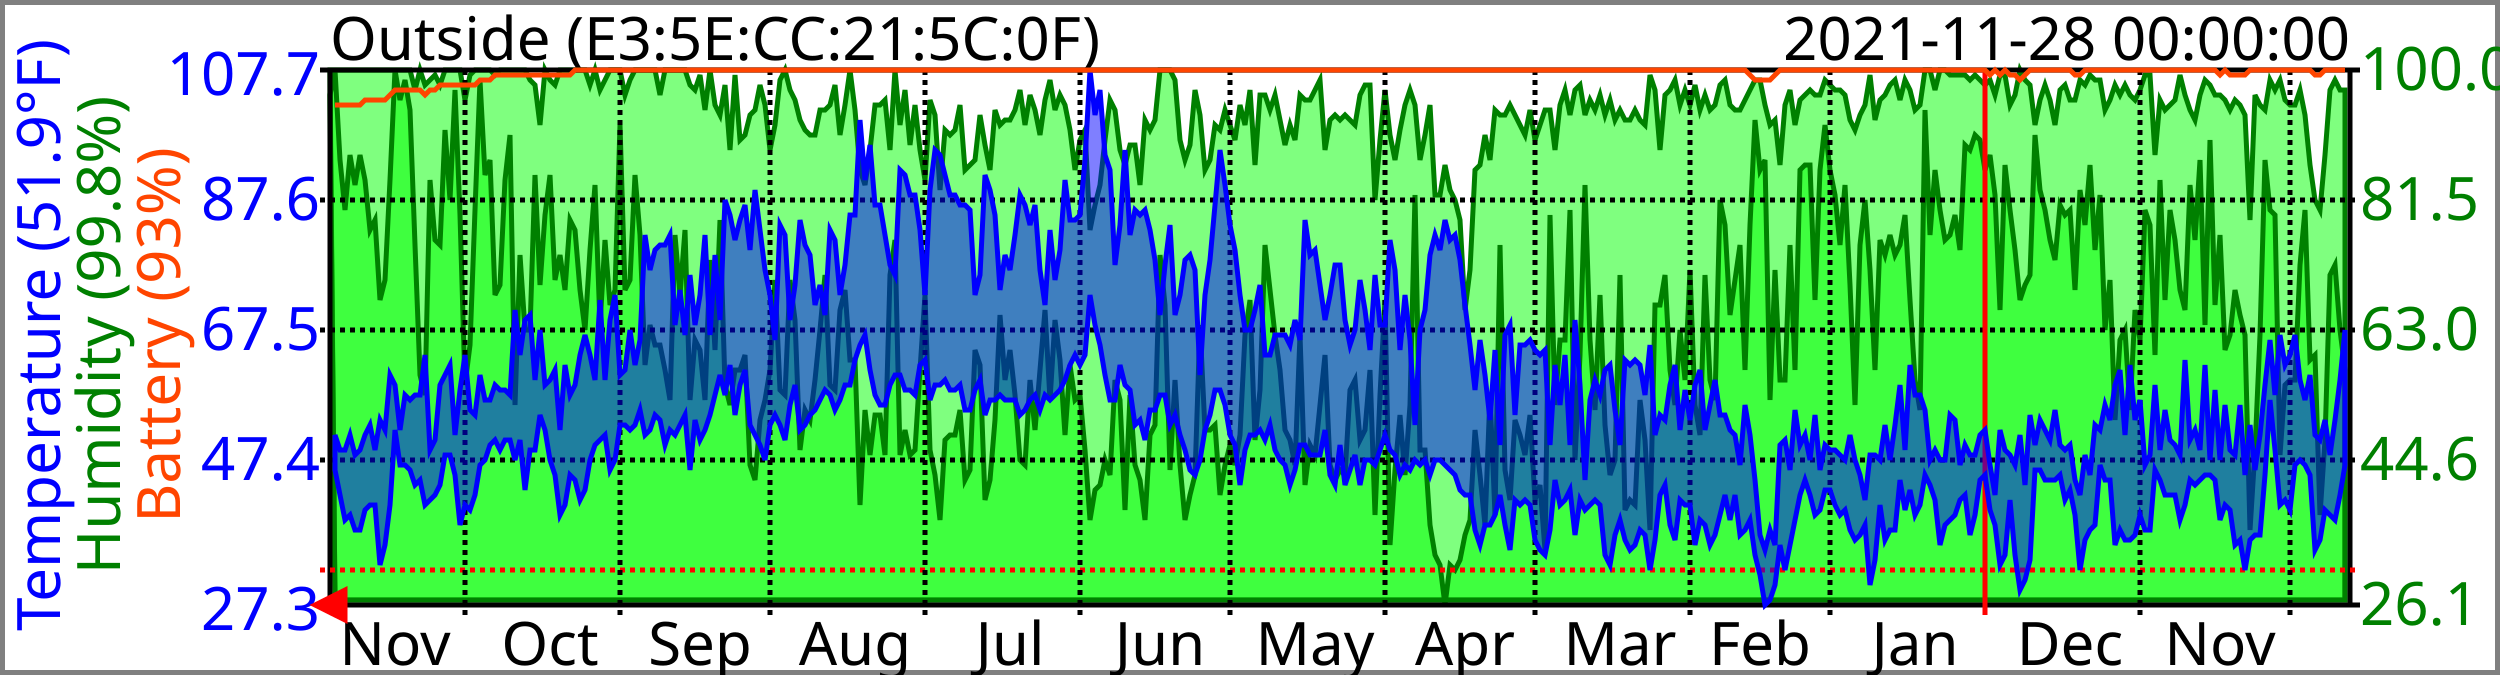
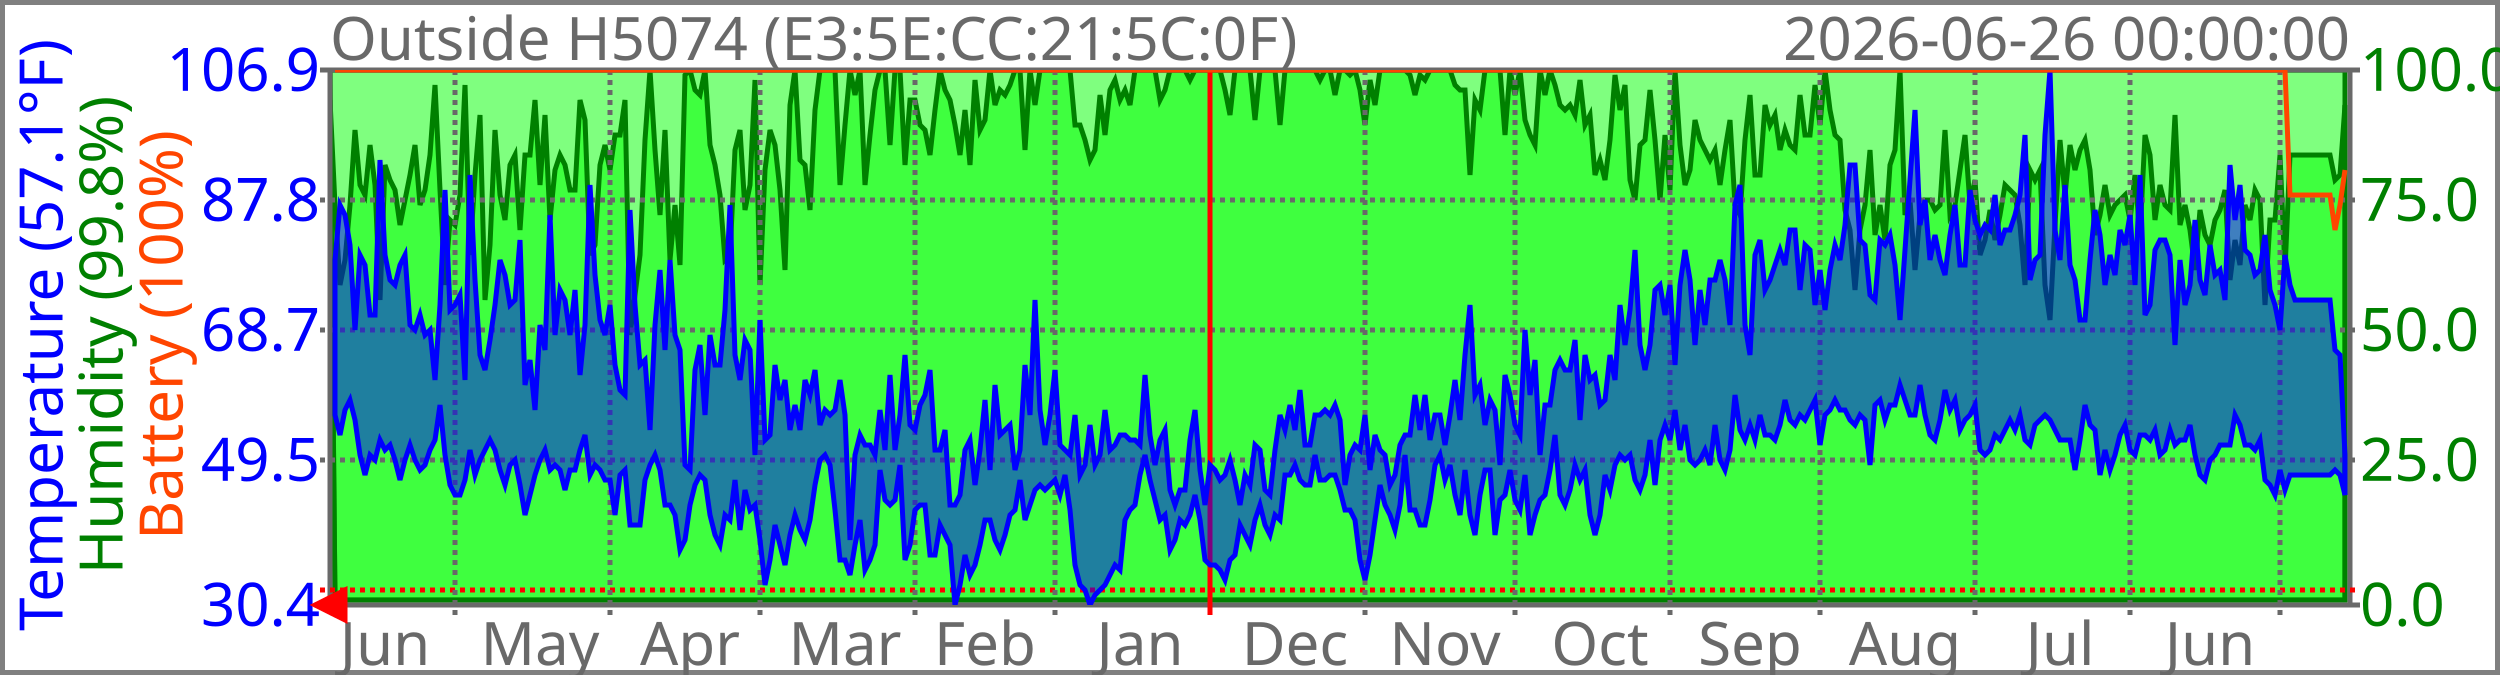
<svg xmlns="http://www.w3.org/2000/svg" width="500" height="135">
+   <clipPath id="GraphRegion">
+     <polygon points="66,14 470,14 470,121 66,121" />
+   </clipPath>
  <style>
- 		text { font-family: sans-serif; font-size: 12px; fill: black; }
- 		line { stroke: black; }
+ 		text { font-family: sans-serif; font-size: 12px; fill: dimgrey; }
+ 		line { stroke: dimgrey; }
		polygon { fill-opacity: 0.5; }
- 	@media only screen and (prefers-color-scheme: dark) {
- 		text { fill: grey; }
- 		line { stroke: grey; }
- 	}
	</style>
  <rect style="fill-opacity:0;stroke:grey;stroke-width:2" width="500" height="135" />
-   <text x="66" y="12">Outside (E3:5E:CC:21:5C:0F)</text>
-   <text style="text-anchor:end" x="470" y="12">2021-11-28 00:00:00</text>
-   <text style="fill:blue;text-anchor:middle" x="12" y="67" transform="rotate(270 12,67)">Temperature (51.9°F)</text>
-   <text style="fill:green;text-anchor:middle" x="24" y="67" transform="rotate(270 24,67)">Humidity (99.8%)</text>
-   <text style="fill:OrangeRed" text-anchor="middle" x="36" y="67" transform="rotate(270 36,67)">Battery (93%)</text>
-   <polygon style="fill:lime;stroke:green" points="67,120 66,14 67,14 68,14 69,14 70,14 71,14 72,14 73,14 74,14 75,14 76,14 77,14 78,14 79,14 80,14 81,14 82,14 83,18 84,14 85,17 86,16 87,15 88,17 89,14 90,14 91,14 92,14 93,20 94,15 95,14 96,14 97,14 98,14 99,15 100,14 101,14 102,14 103,14 104,14 105,14 106,16 107,17 108,25 109,14 110,16 111,17 112,14 113,14 114,14 115,14 116,14 117,14 118,17 119,14 120,18 121,16 122,14 123,14 124,14 125,19 126,16 127,14 128,14 129,14 130,14 131,14 132,19 133,14 134,14 135,14 136,14 137,14 138,17 139,18 140,15 141,22 142,14 143,21 144,23 145,17 146,30 147,15 148,28 149,27 150,23 151,22 152,17 153,21 154,30 155,25 156,16 157,14 158,18 159,20 160,24 161,26 162,27 163,27 164,22 165,22 166,21 167,17 168,27 169,21 170,14 171,22 172,34 173,37 174,30 175,21 176,21 177,20 178,30 179,14 180,25 181,18 182,29 183,21 184,30 185,36 186,20 187,23 188,38 189,26 190,27 191,26 192,21 193,34 194,33 195,32 196,23 197,29 198,34 199,22 200,25 201,24 202,24 203,22 204,18 205,25 206,19 207,22 208,27 209,20 210,16 211,22 212,19 213,21 214,26 215,34 216,28 217,26 218,46 219,41 220,37 221,28 222,20 223,22 224,30 225,33 226,29 227,29 228,37 229,24 230,26 231,24 232,14 233,14 234,14 235,16 236,28 237,32 238,29 239,18 240,23 241,34 242,32 243,25 244,26 245,22 246,25 247,28 248,21 249,25 250,18 251,33 252,19 253,19 254,22 255,19 256,24 257,29 258,25 259,28 260,19 261,20 262,20 263,18 264,16 265,30 266,24 267,23 268,24 269,23 270,24 271,25 272,19 273,17 274,17 275,40 276,28 277,18 278,27 279,32 280,26 281,21 282,18 283,21 284,32 285,27 286,21 287,39 288,39 289,33 290,38 291,40 292,44 293,62 294,54 295,34 296,33 297,27 298,32 299,22 300,23 301,23 302,21 303,23 304,25 305,27 306,22 307,28 308,25 309,22 310,22 311,30 312,21 313,18 314,23 315,18 316,17 317,23 318,20 319,22 320,19 321,23 322,20 323,24 324,22 325,24 326,24 327,22 328,24 329,25 330,15 331,18 332,30 333,19 334,18 335,16 336,21 337,18 338,21 339,17 340,22 341,19 342,22 343,21 344,17 345,16 346,21 347,22 348,22 349,20 350,18 351,16 352,16 353,21 354,25 355,24 356,33 357,21 358,18 359,25 360,20 361,19 362,18 363,19 364,19 365,16 366,17 367,18 368,18 369,19 370,24 371,26 372,23 373,21 374,15 375,24 376,20 377,19 378,17 379,16 380,20 381,16 382,18 383,22 384,21 385,14 386,14 387,18 388,14 389,14 390,15 391,15 392,15 393,15 394,16 395,15 396,16 397,17 398,16 399,19 400,15 401,15 402,21 403,19 404,14 405,16 406,17 407,25 408,20 409,17 410,20 411,25 412,18 413,17 414,20 415,20 416,16 417,17 418,15 419,16 420,16 421,22 422,20 423,17 424,19 425,17 426,19 427,20 428,18 429,15 430,15 431,31 432,20 433,22 434,21 435,20 436,15 437,19 438,22 439,24 440,19 441,16 442,17 443,19 444,19 445,20 446,22 447,20 448,21 449,23 450,44 451,19 452,21 453,22 454,16 455,18 456,16 457,20 458,21 459,21 460,18 461,23 462,33 463,40 464,42 465,31 466,18 467,16 468,18 469,18 469,120" />
-   <polygon style="fill:lime;stroke:green" points="67,120 66,19 67,14 68,32 69,42 70,31 71,37 72,31 73,36 74,46 75,44 76,60 77,56 78,36 79,14 80,20 81,16 82,22 83,49 84,75 85,79 86,36 87,48 88,49 89,26 90,40 91,18 92,43 93,77 94,69 95,42 96,16 97,35 98,32 99,59 100,57 101,36 102,27 103,81 104,51 105,66 106,66 107,35 108,57 109,43 110,35 111,56 112,51 113,58 114,44 115,46 116,58 117,66 118,50 119,37 120,65 121,48 122,61 123,58 124,25 125,58 126,56 127,35 128,47 129,73 130,65 131,69 132,69 133,74 134,80 135,47 136,59 137,46 138,80 139,68 140,70 141,80 142,52 143,70 144,44 145,77 146,81 147,74 148,74 149,71 150,93 151,96 152,84 153,80 154,74 155,56 156,78 157,79 158,56 159,64 160,90 161,82 162,84 163,76 164,66 165,55 166,77 167,78 168,62 169,58 170,72 171,72 172,101 173,82 174,91 175,83 176,83 177,91 178,55 179,48 180,91 181,86 182,91 183,90 184,74 185,59 186,90 187,95 188,104 189,88 190,87 191,87 192,82 193,96 194,94 195,70 196,73 197,100 198,96 199,84 200,63 201,76 202,70 203,79 204,92 205,93 206,76 207,86 208,74 209,62 210,80 211,64 212,72 213,87 214,73 215,80 216,79 217,90 218,104 219,98 220,97 221,92 222,95 223,76 224,80 225,102 226,79 227,93 228,96 229,104 230,87 231,85 232,51 233,61 234,94 235,76 236,93 237,104 238,99 239,95 240,65 241,86 242,86 243,85 244,99 245,93 246,89 247,93 248,87 249,67 250,60 251,88 252,78 253,49 254,58 255,67 256,74 257,86 258,88 259,93 260,67 261,97 262,89 263,91 264,81 265,71 266,93 267,96 268,94 269,95 270,78 271,76 272,88 273,86 274,74 275,103 276,79 277,60 278,109 279,94 280,83 281,95 282,81 283,39 284,90 285,90 286,105 287,111 288,113 289,121 290,113 291,114 292,112 293,107 294,104 295,86 296,95 297,105 298,79 299,103 300,49 301,94 302,100 303,84 304,87 305,91 306,83 307,100 308,97 309,110 310,43 311,81 312,68 313,68 314,42 315,92 316,71 317,37 318,68 319,82 320,59 321,85 322,95 323,92 324,55 325,102 326,100 327,101 328,80 329,88 330,106 331,61 332,61 333,55 334,74 335,81 336,66 337,76 338,54 339,81 340,87 341,55 342,76 343,80 344,40 345,45 346,63 347,56 348,49 349,74 350,45 351,24 352,34 353,32 354,80 355,54 356,76 357,76 358,49 359,74 360,34 361,33 362,33 363,60 364,34 365,25 366,34 367,39 368,49 369,37 370,57 371,81 372,49 373,40 374,54 375,74 376,48 377,51 378,47 379,51 380,49 381,43 382,60 383,76 384,82 385,22 386,47 387,34 388,42 389,48 390,47 391,43 392,50 393,29 394,30 395,27 396,28 397,34 398,31 399,39 400,62 401,33 402,42 403,50 404,60 405,57 406,55 407,27 408,38 409,42 410,48 411,52 412,41 413,43 414,42 415,58 416,38 417,45 418,33 419,50 420,39 421,66 422,56 423,84 424,68 425,66 426,82 427,62 428,68 429,42 430,45 431,71 432,36 433,60 434,42 435,48 436,58 437,62 438,37 439,48 440,32 441,65 442,28 443,61 444,47 445,70 446,67 447,58 448,63 449,67 450,106 451,90 452,67 453,32 454,42 455,43 456,91 457,77 458,76 459,76 460,53 461,42 462,72 463,71 464,103 465,88 466,55 467,53 468,66 469,74 469,120" />
+   <text x="66" y="12">Outside H5074 (E3:5E:CC:21:5C:0F)</text>
+   <text style="text-anchor:end" x="470" y="12">2026-06-26 00:00:00</text>
+   <text style="fill:blue;text-anchor:middle" x="12" y="50%" transform="rotate(270 12,67)">Temperature (57.1°F)</text>
+   <text style="fill:green;text-anchor:middle" x="24" y="50%" transform="rotate(270 24,67)">Humidity (99.8%)</text>
+   <text style="fill:OrangeRed" text-anchor="middle" x="36" y="50%" transform="rotate(270 36,67)">Battery (100%)</text>
+   <polygon style="fill:lime;stroke:green;clip-path:url(#GraphRegion)" points="67,120 66,14 67,14 68,14 69,14 70,14 71,14 72,14 73,14 74,14 75,14 76,14 77,14 78,14 79,14 80,14 81,14 82,14 83,14 84,14 85,14 86,14 87,14 88,14 89,14 90,14 91,14 92,14 93,14 94,14 95,14 96,14 97,14 98,14 99,14 100,14 101,14 102,14 103,14 104,14 105,14 106,14 107,14 108,14 109,14 110,14 111,14 112,14 113,14 114,14 115,14 116,14 117,14 118,14 119,14 120,14 121,14 122,14 123,14 124,14 125,14 126,14 127,14 128,14 129,14 130,14 131,14 132,14 133,14 134,14 135,14 136,14 137,14 138,14 139,14 140,14 141,14 142,14 143,14 144,14 145,14 146,14 147,14 148,14 149,14 150,14 151,14 152,14 153,14 154,14 155,14 156,14 157,14 158,14 159,14 160,14 161,14 162,14 163,14 164,14 165,14 166,14 167,14 168,14 169,14 170,14 171,14 172,14 173,14 174,14 175,14 176,14 177,14 178,14 179,14 180,14 181,14 182,14 183,14 184,14 185,14 186,14 187,14 188,14 189,14 190,14 191,14 192,14 193,14 194,14 195,14 196,14 197,14 198,14 199,14 200,14 201,14 202,14 203,14 204,14 205,14 206,14 207,14 208,14 209,14 210,14 211,14 212,14 213,14 214,14 215,14 216,14 217,14 218,14 219,14 220,14 221,14 222,14 223,14 224,14 225,14 226,14 227,14 228,14 229,14 230,14 231,14 232,14 233,14 234,14 235,14 236,14 237,14 238,14 239,14 240,14 241,14 242,14 243,14 244,14 245,14 246,14 247,14 248,14 249,14 250,14 251,14 252,14 253,14 254,14 255,14 256,14 257,14 258,14 259,14 260,14 261,14 262,14 263,14 264,14 265,14 266,14 267,14 268,14 269,14 270,14 271,14 272,14 273,14 274,14 275,14 276,14 277,14 278,14 279,14 280,14 281,14 282,14 283,14 284,14 285,14 286,14 287,14 288,14 289,14 290,14 291,14 292,14 293,14 294,14 295,14 296,14 297,14 298,14 299,14 300,14 301,14 302,14 303,14 304,14 305,14 306,14 307,14 308,14 309,14 310,14 311,14 312,14 313,14 314,14 315,14 316,14 317,14 318,14 319,14 320,14 321,14 322,14 323,14 324,14 325,14 326,14 327,14 328,14 329,14 330,14 331,14 332,14 333,14 334,14 335,14 336,14 337,14 338,14 339,14 340,14 341,14 342,14 343,14 344,14 345,14 346,14 347,14 348,14 349,14 350,14 351,14 352,14 353,14 354,14 355,14 356,14 357,14 358,14 359,14 360,14 361,14 362,14 363,14 364,14 365,14 366,14 367,14 368,14 369,14 370,14 371,14 372,14 373,14 374,14 375,14 376,14 377,14 378,14 379,14 380,14 381,14 382,14 383,14 384,14 385,14 386,14 387,14 388,14 389,14 390,14 391,14 392,14 393,14 394,14 395,14 396,14 397,14 398,14 399,14 400,14 401,14 402,14 403,14 404,14 405,14 406,14 407,14 408,14 409,14 410,14 411,14 412,14 413,14 414,14 415,14 416,14 417,14 418,14 419,14 420,14 421,14 422,14 423,14 424,14 425,14 426,14 427,14 428,14 429,14 430,14 431,14 432,14 433,14 434,14 435,14 436,14 437,14 438,14 439,14 440,14 441,14 442,14 443,14 444,14 445,14 446,14 447,14 448,14 449,14 450,14 451,14 452,14 453,14 454,14 455,14 456,14 457,14 458,14 459,14 460,14 461,14 462,14 463,14 464,14 465,14 466,14 467,14 468,14 469,14 469,120" />
+   <polygon style="fill:lime;stroke:green;clip-path:url(#GraphRegion)" points="67,120 66,20 67,41 68,57 69,52 70,41 71,26 72,37 73,39 74,29 75,37 76,60 77,33 78,36 79,38 80,45 81,40 82,35 83,29 84,41 85,38 86,31 87,17 88,38 89,57 90,44 91,45 92,39 93,17 94,51 95,35 96,23 97,60 98,49 99,26 100,39 101,44 102,33 103,31 104,46 105,31 106,31 107,20 108,37 109,23 110,44 111,34 112,31 113,33 114,38 115,38 116,20 117,24 118,51 119,49 120,33 121,29 122,34 123,27 124,27 125,20 126,67 127,59 128,51 129,28 130,14 131,30 132,43 133,26 134,52 135,41 136,53 137,15 138,14 139,18 140,19 141,14 142,29 143,33 144,39 145,52 146,51 147,30 148,26 149,42 150,37 151,16 152,57 153,34 154,26 155,29 156,38 157,54 158,21 159,14 160,32 161,33 162,42 163,22 164,14 165,14 166,14 167,14 168,37 169,25 170,14 171,19 172,14 173,37 174,27 175,18 176,14 177,14 178,29 179,14 180,14 181,33 182,20 183,20 184,25 185,26 186,31 187,22 188,14 189,18 190,20 191,25 192,31 193,22 194,33 195,16 196,26 197,24 198,14 199,21 200,18 201,19 202,17 203,14 204,14 205,30 206,14 207,21 208,14 209,14 210,14 211,14 212,14 213,14 214,14 215,25 216,25 217,28 218,32 219,30 220,19 221,27 222,18 223,16 224,20 225,18 226,21 227,14 228,14 229,14 230,14 231,14 232,20 233,18 234,14 235,14 236,14 237,14 238,16 239,14 240,14 241,14 242,14 243,14 244,14 245,18 246,23 247,14 248,14 249,14 250,14 251,24 252,14 253,14 254,14 255,14 256,25 257,14 258,14 259,14 260,14 261,14 262,14 263,14 264,16 265,14 266,14 267,19 268,14 269,14 270,15 271,14 272,18 273,25 274,16 275,21 276,14 277,14 278,14 279,14 280,14 281,14 282,15 283,19 284,15 285,16 286,14 287,14 288,14 289,14 290,14 291,17 292,18 293,18 294,35 295,20 296,22 297,14 298,14 299,14 300,14 301,27 302,14 303,19 304,14 305,24 306,27 307,29 308,14 309,19 310,14 311,17 312,21 313,22 314,21 315,23 316,16 317,25 318,23 319,35 320,32 321,36 322,28 323,15 324,22 325,17 326,36 327,40 328,29 329,28 330,18 331,28 332,40 333,27 334,38 335,14 336,29 337,37 338,34 339,24 340,28 341,30 342,32 343,30 344,37 345,30 346,24 347,41 348,43 349,28 350,19 351,35 352,35 353,21 354,25 355,23 356,30 357,26 358,29 359,30 360,19 361,27 362,27 363,17 364,25 365,14 366,22 367,27 368,28 369,42 370,46 371,58 372,46 373,41 374,30 375,47 376,41 377,48 378,33 379,30 380,14 381,43 382,40 383,54 384,43 385,40 386,40 387,42 388,41 389,26 390,43 391,41 392,34 393,27 394,41 395,36 396,51 397,48 398,42 399,48 400,43 401,37 402,38 403,39 404,45 405,57 406,34 407,36 408,34 409,57 410,64 411,45 412,28 413,39 414,29 415,34 416,30 417,28 418,34 419,47 420,43 421,37 422,43 423,41 424,40 425,39 426,44 427,35 428,47 429,27 430,31 431,44 432,37 433,41 434,42 435,23 436,45 437,41 438,46 439,54 440,42 441,47 442,49 443,44 444,42 445,38 446,56 447,48 448,53 449,41 450,44 451,38 452,40 453,61 454,44 455,44 456,31 457,54 458,31 459,31 460,31 461,31 462,31 463,31 464,31 465,31 466,31 467,36 468,35 469,21 469,120" />
  <line x1="64" y1="14" x2="472" y2="14" />
-   <text style="fill:blue;text-anchor:end" x="64" y="19">107.7</text>
-   <text style="fill:green" x="472" y="18">100.0</text>
+   <text style="fill:blue;text-anchor:end;dominant-baseline:middle" x="64" y="14">106.9</text>
+   <text style="fill:green;dominant-baseline:middle" x="472" y="14">100.0</text>
  <line x1="64" y1="121" x2="472" y2="121" />
-   <text style="fill:blue;text-anchor:end" x="64" y="126">27.3</text>
-   <text style="fill:green" x="472" y="125">26.1</text>
+   <text style="fill:blue;text-anchor:end;dominant-baseline:middle" x="64" y="121">30.4</text>
+   <text style="fill:green;dominant-baseline:middle" x="472" y="121">0.0</text>
  <line x1="66" y1="14" x2="66" y2="121" />
  <line x1="470" y1="14" x2="470" y2="121" />
  <line style="stroke-dasharray:1" x1="64" y1="40" x2="472" y2="40" />
-   <text style="fill:blue;text-anchor:end" x="64" y="44">87.6</text>
-   <text style="fill:green" x="472" y="44">81.5</text>
+   <text style="fill:blue;text-anchor:end;dominant-baseline:middle" x="64" y="40">87.8</text>
+   <text style="fill:green;dominant-baseline:middle" x="472" y="40">75.0</text>
  <line style="stroke-dasharray:1" x1="64" y1="66" x2="472" y2="66" />
-   <text style="fill:blue;text-anchor:end" x="64" y="70">67.5</text>
-   <text style="fill:green" x="472" y="70">63.0</text>
+   <text style="fill:blue;text-anchor:end;dominant-baseline:middle" x="64" y="66">68.7</text>
+   <text style="fill:green;dominant-baseline:middle" x="472" y="66">50.0</text>
  <line style="stroke-dasharray:1" x1="64" y1="92" x2="472" y2="92" />
-   <text style="fill:blue;text-anchor:end" x="64" y="96">47.4</text>
-   <text style="fill:green" x="472" y="96">44.6</text>
-   <line style="fill:red;stroke:red;stroke-dasharray:1" x1="64" y1="114" x2="472" y2="114" />
-   <text style="text-anchor:middle" x="79" y="133">Nov</text>
-   <line style="stroke-dasharray:1" x1="93" y1="14" x2="93" y2="123" />
-   <text style="text-anchor:middle" x="110" y="133">Oct</text>
-   <line style="stroke-dasharray:1" x1="124" y1="14" x2="124" y2="123" />
-   <text style="text-anchor:middle" x="140" y="133">Sep</text>
-   <line style="stroke-dasharray:1" x1="154" y1="14" x2="154" y2="123" />
-   <text style="text-anchor:middle" x="171" y="133">Aug</text>
-   <line style="stroke-dasharray:1" x1="185" y1="14" x2="185" y2="123" />
-   <text style="text-anchor:middle" x="202" y="133">Jul</text>
-   <line style="stroke-dasharray:1" x1="216" y1="14" x2="216" y2="123" />
-   <text style="text-anchor:middle" x="232" y="133">Jun</text>
-   <line style="stroke-dasharray:1" x1="246" y1="14" x2="246" y2="123" />
-   <text style="text-anchor:middle" x="263" y="133">May</text>
-   <line style="stroke-dasharray:1" x1="277" y1="14" x2="277" y2="123" />
-   <text style="text-anchor:middle" x="293" y="133">Apr</text>
-   <line style="stroke-dasharray:1" x1="307" y1="14" x2="307" y2="123" />
-   <text style="text-anchor:middle" x="324" y="133">Mar</text>
-   <line style="stroke-dasharray:1" x1="338" y1="14" x2="338" y2="123" />
-   <text style="text-anchor:middle" x="352" y="133">Feb</text>
-   <line style="stroke-dasharray:1" x1="366" y1="14" x2="366" y2="123" />
-   <text style="text-anchor:middle" x="383" y="133">Jan</text>
-   <line style="stroke:red" x1="397" y1="14" x2="397" y2="123" />
-   <text style="text-anchor:middle" x="414" y="133">Dec</text>
-   <line style="stroke-dasharray:1" x1="428" y1="14" x2="428" y2="123" />
-   <text style="text-anchor:middle" x="444" y="133">Nov</text>
-   <line style="stroke-dasharray:1" x1="458" y1="14" x2="458" y2="123" />
+   <text style="fill:blue;text-anchor:end;dominant-baseline:middle" x="64" y="92">49.5</text>
+   <text style="fill:green;dominant-baseline:middle" x="472" y="92">25.0</text>
+   <line style="fill:red;stroke:red;stroke-dasharray:1" x1="64" y1="118" x2="472" y2="118" />
+   <text style="text-anchor:middle" x="77" y="133">Jun</text>
+   <line style="stroke-dasharray:1" x1="91" y1="14" x2="91" y2="123" />
+   <text style="text-anchor:middle" x="108" y="133">May</text>
+   <line style="stroke-dasharray:1" x1="122" y1="14" x2="122" y2="123" />
+   <text style="text-anchor:middle" x="138" y="133">Apr</text>
+   <line style="stroke-dasharray:1" x1="152" y1="14" x2="152" y2="123" />
+   <text style="text-anchor:middle" x="169" y="133">Mar</text>
+   <line style="stroke-dasharray:1" x1="183" y1="14" x2="183" y2="123" />
+   <text style="text-anchor:middle" x="197" y="133">Feb</text>
+   <line style="stroke-dasharray:1" x1="211" y1="14" x2="211" y2="123" />
+   <text style="text-anchor:middle" x="228" y="133">Jan</text>
+   <line style="stroke:red" x1="242" y1="14" x2="242" y2="123" />
+   <text style="text-anchor:middle" x="259" y="133">Dec</text>
+   <line style="stroke-dasharray:1" x1="273" y1="14" x2="273" y2="123" />
+   <text style="text-anchor:middle" x="289" y="133">Nov</text>
+   <line style="stroke-dasharray:1" x1="303" y1="14" x2="303" y2="123" />
+   <text style="text-anchor:middle" x="320" y="133">Oct</text>
+   <line style="stroke-dasharray:1" x1="334" y1="14" x2="334" y2="123" />
+   <text style="text-anchor:middle" x="350" y="133">Sep</text>
+   <line style="stroke-dasharray:1" x1="364" y1="14" x2="364" y2="123" />
+   <text style="text-anchor:middle" x="381" y="133">Aug</text>
+   <line style="stroke-dasharray:1" x1="395" y1="14" x2="395" y2="123" />
+   <text style="text-anchor:middle" x="412" y="133">Jul</text>
+   <line style="stroke-dasharray:1" x1="426" y1="14" x2="426" y2="123" />
+   <text style="text-anchor:middle" x="442" y="133">Jun</text>
+   <line style="stroke-dasharray:1" x1="456" y1="14" x2="456" y2="123" />
  <polygon style="fill:red;stroke:red;fill-opacity:1;" points="63,121 69,118 69,124" />
-   <polygon style="fill:blue;stroke:blue" points="67,87 68,90 69,90 70,87 71,91 72,90 73,87 74,85 75,90 76,84 77,86 78,75 79,77 80,86 81,79 82,80 83,79 84,79 85,71 86,90 87,88 88,77 89,75 90,73 91,87 92,78 93,71 94,82 95,83 96,75 97,80 98,80 99,77 100,78 101,78 102,79 103,62 104,71 105,64 106,63 107,76 108,66 109,77 110,76 111,74 112,86 113,73 114,79 115,77 116,71 117,67 118,71 119,76 120,60 121,76 122,64 123,59 124,75 125,74 126,66 127,73 128,68 129,47 130,54 131,50 132,49 133,49 134,47 135,65 136,58 137,67 138,55 139,65 140,59 141,47 142,67 143,51 144,64 145,40 146,43 147,48 148,44 149,41 150,50 151,38 152,46 153,54 154,59 155,68 156,45 157,47 158,64 159,57 160,44 161,49 162,51 163,61 164,57 165,63 166,46 167,48 168,59 169,53 170,43 171,43 172,24 173,36 174,29 175,41 176,41 177,47 178,53 179,55 180,34 181,35 182,39 183,39 184,46 185,59 186,38 187,30 188,31 189,35 190,39 191,39 192,41 193,41 194,42 195,59 196,55 197,35 198,38 199,43 200,58 201,51 202,54 203,47 204,39 205,41 206,45 207,41 208,54 209,61 210,46 211,56 212,50 213,36 214,44 215,44 216,43 217,32 218,14 219,23 220,18 221,31 222,34 223,53 224,45 225,30 226,47 227,42 228,43 229,42 230,46 231,52 232,63 233,53 234,45 235,63 236,59 237,52 238,51 239,54 240,75 241,59 242,52 243,41 244,30 245,37 246,45 247,50 248,59 249,66 250,66 251,62 252,57 253,71 254,71 255,67 256,67 257,67 258,69 259,64 260,68 261,44 262,51 263,50 264,57 265,64 266,59 267,53 268,53 269,64 270,69 271,66 272,56 273,62 274,70 275,55 276,65 277,65 278,48 279,54 280,70 281,59 282,68 283,85 284,66 285,62 286,51 287,47 288,50 289,44 290,48 291,47 292,52 293,61 294,69 295,78 296,68 297,75 298,84 299,70 300,89 301,67 302,65 303,83 304,69 305,69 306,68 307,70 308,71 309,70 310,89 311,73 312,81 313,71 314,89 315,64 316,77 317,96 318,80 319,76 320,79 321,74 322,73 323,82 324,89 325,72 326,73 327,72 328,73 329,79 330,69 331,87 332,83 333,84 334,77 335,73 336,86 337,78 338,84 339,77 340,74 341,86 342,81 343,76 344,83 345,83 346,86 347,87 348,93 349,81 350,87 351,96 352,107 353,110 354,106 355,109 356,89 357,88 358,94 359,82 360,89 361,87 362,92 363,83 364,94 365,89 366,90 367,90 368,91 369,92 370,87 371,92 372,95 373,100 374,91 375,91 376,92 377,85 378,92 379,85 380,77 381,90 382,73 383,79 384,79 385,82 386,92 387,90 388,92 389,92 390,83 391,84 392,93 393,89 394,91 395,91 396,87 397,86 398,93 399,99 400,86 401,90 402,91 403,93 404,87 405,97 406,83 407,89 408,84 409,86 410,88 411,82 412,89 413,90 414,89 415,96 416,99 417,91 418,95 419,85 420,86 421,81 422,84 423,77 424,74 425,87 426,73 427,84 428,80 429,93 430,91 431,77 432,90 433,82 434,88 435,89 436,91 437,72 438,88 439,86 440,90 441,73 442,92 443,78 444,92 445,81 446,90 447,91 448,81 449,95 450,85 451,94 452,87 453,77 454,68 455,79 456,67 457,73 458,71 459,67 460,76 461,80 462,75 463,87 464,88 465,84 466,91 467,84 468,76 469,66 469,93 468,99 467,104 466,103 465,102 464,108 463,110 462,95 461,93 460,92 459,93 458,102 457,100 456,101 455,90 454,80 453,95 452,107 451,107 450,108 449,114 448,108 447,109 446,102 445,101 444,104 443,96 442,95 441,95 440,96 439,97 438,96 437,101 436,104 435,99 434,99 433,99 432,96 431,94 430,106 429,106 428,103 427,107 426,108 425,108 424,106 423,109 422,96 421,96 420,93 419,105 418,106 417,108 416,114 415,103 414,98 413,100 412,95 411,96 410,96 409,96 408,94 407,94 406,112 405,116 404,118 403,111 402,100 401,111 400,113 399,105 398,102 397,95 396,96 395,103 394,107 393,99 392,100 391,103 390,104 389,105 388,109 387,100 386,97 385,95 384,101 383,103 382,98 381,102 380,96 379,106 378,106 377,108 376,101 375,112 374,117 373,105 372,107 371,108 370,106 369,102 368,103 367,101 366,98 365,98 364,102 363,103 362,99 361,96 360,99 359,104 358,109 357,114 356,109 355,117 354,120 353,121 352,115 351,111 350,104 349,106 348,107 347,99 346,104 345,99 344,103 343,107 342,109 341,105 340,104 339,109 338,101 337,101 336,100 335,108 334,105 333,97 332,99 331,108 330,114 329,107 328,106 327,109 326,110 325,108 324,104 323,107 322,113 321,111 320,101 319,100 318,101 317,102 316,100 315,107 314,98 313,100 312,101 311,96 310,106 309,111 308,110 307,108 306,101 305,100 304,101 303,100 302,110 301,105 300,99 299,103 298,105 297,105 296,109 295,106 294,99 293,99 292,98 291,95 290,94 289,93 288,92 287,92 286,95 285,92 284,93 283,92 282,94 281,93 280,95 279,91 278,90 277,87 276,90 275,93 274,92 273,92 272,97 271,91 270,94 269,97 268,89 267,97 266,95 265,86 264,91 263,91 262,91 261,89 260,89 259,94 258,97 257,93 256,92 255,90 254,85 253,88 252,86 251,87 250,87 249,90 248,97 247,89 246,87 245,81 244,78 243,78 242,83 241,86 240,92 239,95 238,94 237,90 236,87 235,83 234,85 233,79 232,79 231,82 230,82 229,88 228,84 227,85 226,78 225,77 224,73 223,80 222,80 221,75 220,69 219,65 218,59 217,71 216,73 215,71 214,73 213,76 212,78 211,79 210,80 209,79 208,82 207,79 206,80 205,82 204,83 203,80 202,80 201,80 200,79 199,80 198,80 197,83 196,76 195,78 194,82 193,82 192,77 191,78 190,78 189,76 188,77 187,77 186,80 185,72 184,73 183,79 182,78 181,78 180,75 179,75 178,77 177,81 176,81 175,79 174,74 173,67 172,69 171,72 170,77 169,77 168,80 167,82 166,79 165,78 164,80 163,82 162,83 161,85 160,86 159,77 158,81 157,88 156,85 155,83 154,85 153,92 152,89 151,87 150,85 149,74 148,77 147,83 146,73 145,79 144,75 143,79 142,83 141,86 140,88 139,84 138,94 137,83 136,85 135,87 134,86 133,89 132,84 131,83 130,86 129,87 128,82 127,85 126,86 125,85 124,85 123,92 122,94 121,87 120,88 119,89 118,92 117,98 116,100 115,96 114,95 113,101 112,103 111,95 110,92 109,86 108,83 107,90 106,90 105,98 104,88 103,92 102,88 101,88 100,90 99,88 98,89 97,92 96,93 95,99 94,102 93,101 92,105 91,95 90,91 89,91 88,97 87,99 86,100 85,101 84,96 83,97 82,94 81,93 80,93 79,86 78,101 77,109 76,113 75,101 74,101 73,102 72,106 71,106 70,103 69,104 68,99 67,94 " />
-   <polyline style="fill:none;stroke:OrangeRed" points="67,21 68,21 69,21 70,21 71,21 72,21 73,20 74,20 75,20 76,20 77,20 78,19 79,18 80,18 81,18 82,18 83,18 84,18 85,19 86,18 87,18 88,17 89,17 90,17 91,17 92,17 93,17 94,17 95,17 96,16 97,16 98,16 99,15 100,15 101,15 102,15 103,15 104,15 105,15 106,15 107,15 108,15 109,15 110,15 111,15 112,15 113,15 114,15 115,14 116,14 117,14 118,14 119,14 120,14 121,14 122,14 123,14 124,14 125,14 126,14 127,14 128,14 129,14 130,14 131,14 132,14 133,14 134,14 135,14 136,14 137,14 138,14 139,14 140,14 141,14 142,14 143,14 144,14 145,14 146,14 147,14 148,14 149,14 150,14 151,14 152,14 153,14 154,14 155,14 156,14 157,14 158,14 159,14 160,14 161,14 162,14 163,14 164,14 165,14 166,14 167,14 168,14 169,14 170,14 171,14 172,14 173,14 174,14 175,14 176,14 177,14 178,14 179,14 180,14 181,14 182,14 183,14 184,14 185,14 186,14 187,14 188,14 189,14 190,14 191,14 192,14 193,14 194,14 195,14 196,14 197,14 198,14 199,14 200,14 201,14 202,14 203,14 204,14 205,14 206,14 207,14 208,14 209,14 210,14 211,14 212,14 213,14 214,14 215,14 216,14 217,14 218,14 219,14 220,14 221,14 222,14 223,14 224,14 225,14 226,14 227,14 228,14 229,14 230,14 231,14 232,14 233,14 234,14 235,14 236,14 237,14 238,14 239,14 240,14 241,14 242,14 243,14 244,14 245,14 246,14 247,14 248,14 249,14 250,14 251,14 252,14 253,14 254,14 255,14 256,14 257,14 258,14 259,14 260,14 261,14 262,14 263,14 264,14 265,14 266,14 267,14 268,14 269,14 270,14 271,14 272,14 273,14 274,14 275,14 276,14 277,14 278,14 279,14 280,14 281,14 282,14 283,14 284,14 285,14 286,14 287,14 288,14 289,14 290,14 291,14 292,14 293,14 294,14 295,14 296,14 297,14 298,14 299,14 300,14 301,14 302,14 303,14 304,14 305,14 306,14 307,14 308,14 309,14 310,14 311,14 312,14 313,14 314,14 315,14 316,14 317,14 318,14 319,14 320,14 321,14 322,14 323,14 324,14 325,14 326,14 327,14 328,14 329,14 330,14 331,14 332,14 333,14 334,14 335,14 336,14 337,14 338,14 339,14 340,14 341,14 342,14 343,14 344,14 345,14 346,14 347,14 348,14 349,14 350,15 351,16 352,16 353,16 354,16 355,15 356,14 357,14 358,14 359,14 360,14 361,14 362,14 363,14 364,14 365,14 366,14 367,14 368,14 369,14 370,14 371,14 372,14 373,14 374,14 375,14 376,14 377,14 378,14 379,14 380,14 381,14 382,14 383,14 384,14 385,14 386,14 387,14 388,14 389,14 390,14 391,14 392,14 393,14 394,14 395,14 396,14 397,14 398,15 399,14 400,15 401,14 402,15 403,15 404,16 405,15 406,14 407,14 408,14 409,14 410,14 411,14 412,14 413,14 414,14 415,15 416,15 417,14 418,14 419,14 420,14 421,14 422,14 423,14 424,14 425,14 426,14 427,14 428,14 429,14 430,14 431,14 432,14 433,14 434,14 435,14 436,14 437,14 438,14 439,14 440,14 441,14 442,14 443,14 444,15 445,14 446,15 447,15 448,15 449,15 450,14 451,14 452,14 453,14 454,14 455,14 456,14 457,14 458,14 459,14 460,14 461,14 462,14 463,15 464,15 465,14 466,14 467,14 468,14 469,14 " />
+   <polygon style="fill:blue;stroke:blue;clip-path:url(#GraphRegion)" points="67,52 68,41 69,43 70,49 71,66 72,51 73,53 74,63 75,63 76,32 77,51 78,56 79,57 80,53 81,51 82,65 83,66 84,63 85,67 86,66 87,76 88,61 89,38 90,62 91,61 92,59 93,76 94,35 95,56 96,71 97,74 98,68 99,61 100,52 101,55 102,61 103,60 104,48 105,77 106,72 107,82 108,65 109,70 110,43 111,67 112,58 113,60 114,67 115,58 116,75 117,65 118,37 119,55 120,64 121,67 122,61 123,73 124,78 125,79 126,42 127,61 128,73 129,72 130,86 131,65 132,54 133,70 134,52 135,67 136,70 137,93 138,94 139,74 140,69 141,83 142,67 143,73 144,73 145,62 146,41 147,71 148,76 149,68 150,70 151,91 152,64 153,88 154,87 155,73 156,80 157,76 158,86 159,81 160,86 161,76 162,79 163,74 164,85 165,82 166,83 167,82 168,76 169,83 170,108 171,91 172,87 173,89 174,89 175,91 176,82 177,90 178,75 179,90 180,83 181,71 182,85 183,86 184,81 185,79 186,74 187,90 188,90 189,86 190,101 191,101 192,99 193,90 194,88 195,97 196,90 197,80 198,94 199,77 200,87 201,86 202,85 203,94 204,90 205,73 206,83 207,60 208,82 209,89 210,83 211,74 212,89 213,90 214,91 215,83 216,95 217,93 218,85 219,93 220,91 221,82 222,90 223,89 224,87 225,87 226,88 227,88 228,89 229,75 230,87 231,93 232,88 233,86 234,98 235,101 236,98 237,98 238,88 239,82 240,94 241,101 242,93 243,94 244,96 245,95 246,92 247,96 248,101 249,95 250,97 251,89 252,90 253,98 254,99 255,90 256,83 257,86 258,81 259,86 260,78 261,89 262,89 263,83 264,83 265,82 266,83 267,81 268,84 269,97 270,91 271,89 272,90 273,83 274,94 275,87 276,90 277,91 278,97 279,95 280,89 281,87 282,87 283,79 284,86 285,79 286,88 287,83 288,83 289,89 290,83 291,76 292,84 293,71 294,61 295,79 296,77 297,85 298,80 299,82 300,93 301,75 302,79 303,85 304,87 305,66 306,79 307,72 308,91 309,81 310,81 311,74 312,72 313,74 314,74 315,68 316,84 317,71 318,76 319,75 320,81 321,80 322,71 323,76 324,61 325,69 326,62 327,50 328,69 329,74 330,69 331,58 332,57 333,63 334,57 335,73 336,57 337,50 338,56 339,69 340,58 341,65 342,56 343,56 344,52 345,56 346,65 347,41 348,37 349,65 350,71 351,51 352,48 353,58 354,56 355,53 356,50 357,53 358,46 359,46 360,58 361,49 362,50 363,61 364,54 365,62 366,54 367,49 368,52 369,45 370,33 371,33 372,48 373,49 374,59 375,60 376,48 377,49 378,47 379,53 380,64 381,50 382,36 383,22 384,45 385,40 386,52 387,47 388,52 389,55 390,47 391,41 392,53 393,53 394,38 395,44 396,47 397,45 398,46 399,39 400,49 401,46 402,46 403,43 404,39 405,27 406,56 407,52 408,51 409,27 410,14 411,46 412,52 413,37 414,53 415,56 416,64 417,64 418,52 419,42 420,47 421,57 422,51 423,55 424,46 425,49 426,43 427,57 428,35 429,63 430,61 431,50 432,48 433,48 434,51 435,69 436,52 437,61 438,57 439,44 440,56 441,59 442,49 443,55 444,54 445,60 446,33 447,44 448,37 449,50 450,51 451,55 452,54 453,47 454,58 455,61 456,66 457,51 458,57 459,60 460,60 461,60 462,60 463,60 464,60 465,60 466,60 467,70 468,71 469,91 469,99 468,95 467,94 466,95 465,95 464,95 463,95 462,95 461,95 460,95 459,95 458,95 457,98 456,94 455,99 454,97 453,96 452,88 451,90 450,89 449,89 448,85 447,83 446,89 445,89 444,89 443,91 442,92 441,96 440,95 439,91 438,85 437,88 436,88 435,89 434,86 433,90 432,91 431,86 430,88 429,87 428,87 427,91 426,90 425,85 424,87 423,91 422,94 421,90 420,95 419,86 418,85 417,81 416,88 415,94 414,88 413,88 412,88 411,86 410,84 409,83 408,84 407,85 406,89 405,88 404,83 403,86 402,84 401,86 400,88 399,87 398,90 397,91 396,90 395,81 394,83 393,84 392,86 391,80 390,82 389,78 388,84 387,88 386,87 385,83 384,77 383,83 382,83 381,80 380,77 379,81 378,81 377,84 376,80 375,81 374,93 373,84 372,83 371,85 370,84 369,82 368,82 367,80 366,82 365,83 364,89 363,80 362,82 361,84 360,83 359,85 358,84 357,80 356,85 355,88 354,87 353,87 352,83 351,88 350,85 349,88 348,86 347,79 346,90 345,94 344,92 343,85 342,93 341,90 340,92 339,93 338,92 337,85 336,90 335,82 334,88 333,85 332,88 331,97 330,88 329,95 328,98 327,96 326,91 325,92 324,91 323,93 322,98 321,95 320,103 319,107 318,103 317,94 316,96 315,93 314,98 313,101 312,99 311,87 310,94 309,99 308,100 307,103 306,107 305,95 304,102 303,100 302,94 301,99 300,100 299,107 298,94 297,94 296,99 295,107 294,103 293,94 292,103 291,99 290,93 289,96 288,91 287,93 286,100 285,105 284,105 283,102 282,102 281,91 280,101 279,106 278,103 277,101 276,97 275,104 274,111 273,116 272,112 271,104 270,102 269,102 268,98 267,95 266,95 265,96 264,96 263,91 262,97 261,97 260,96 259,93 258,95 257,95 256,104 255,103 254,107 253,105 252,101 251,104 250,109 249,107 248,105 247,111 246,112 245,116 244,114 243,113 242,113 241,112 240,104 239,99 238,103 237,105 236,104 235,108 234,110 233,103 232,104 231,100 230,96 229,91 228,95 227,101 226,102 225,104 224,114 223,113 222,115 221,117 220,118 219,119 218,121 217,118 216,117 215,113 214,102 213,95 212,99 211,96 210,97 209,98 208,97 207,98 206,101 205,104 204,96 203,102 202,103 201,107 200,110 199,108 198,104 197,104 196,109 195,113 194,115 193,111 192,117 191,121 190,109 189,107 188,105 187,111 186,111 185,101 184,101 183,102 182,109 181,112 180,93 179,100 178,101 177,100 176,94 175,109 174,112 173,114 172,104 171,109 170,115 169,112 168,112 167,102 166,93 165,91 164,92 163,97 162,104 161,108 160,106 159,103 158,107 157,113 156,109 155,105 154,112 153,117 152,108 151,101 150,102 149,98 148,106 147,96 146,104 145,103 144,109 143,107 142,103 141,96 140,95 139,97 138,101 137,108 136,110 135,103 134,101 133,101 132,94 131,91 130,93 129,96 128,105 127,105 126,105 125,94 124,95 123,103 122,96 121,96 120,94 119,93 118,95 117,87 116,90 115,94 114,94 113,98 112,94 111,93 110,94 109,90 108,92 107,95 106,99 105,103 104,97 103,92 102,93 101,97 100,94 99,90 98,88 97,90 96,92 95,95 94,90 93,96 92,99 91,99 90,97 89,91 88,81 87,88 86,90 85,93 84,94 83,92 82,89 81,92 80,96 79,92 78,89 77,90 76,88 75,92 74,91 73,95 72,91 71,84 70,80 69,82 68,87 67,83 " />
+   <polyline style="fill:none;stroke:OrangeRed;clip-path:url(#GraphRegion)" points="67,14 68,14 69,14 70,14 71,14 72,14 73,14 74,14 75,14 76,14 77,14 78,14 79,14 80,14 81,14 82,14 83,14 84,14 85,14 86,14 87,14 88,14 89,14 90,14 91,14 92,14 93,14 94,14 95,14 96,14 97,14 98,14 99,14 100,14 101,14 102,14 103,14 104,14 105,14 106,14 107,14 108,14 109,14 110,14 111,14 112,14 113,14 114,14 115,14 116,14 117,14 118,14 119,14 120,14 121,14 122,14 123,14 124,14 125,14 126,14 127,14 128,14 129,14 130,14 131,14 132,14 133,14 134,14 135,14 136,14 137,14 138,14 139,14 140,14 141,14 142,14 143,14 144,14 145,14 146,14 147,14 148,14 149,14 150,14 151,14 152,14 153,14 154,14 155,14 156,14 157,14 158,14 159,14 160,14 161,14 162,14 163,14 164,14 165,14 166,14 167,14 168,14 169,14 170,14 171,14 172,14 173,14 174,14 175,14 176,14 177,14 178,14 179,14 180,14 181,14 182,14 183,14 184,14 185,14 186,14 187,14 188,14 189,14 190,14 191,14 192,14 193,14 194,14 195,14 196,14 197,14 198,14 199,14 200,14 201,14 202,14 203,14 204,14 205,14 206,14 207,14 208,14 209,14 210,14 211,14 212,14 213,14 214,14 215,14 216,14 217,14 218,14 219,14 220,14 221,14 222,14 223,14 224,14 225,14 226,14 227,14 228,14 229,14 230,14 231,14 232,14 233,14 234,14 235,14 236,14 237,14 238,14 239,14 240,14 241,14 242,14 243,14 244,14 245,14 246,14 247,14 248,14 249,14 250,14 251,14 252,14 253,14 254,14 255,14 256,14 257,14 258,14 259,14 260,14 261,14 262,14 263,14 264,14 265,14 266,14 267,14 268,14 269,14 270,14 271,14 272,14 273,14 274,14 275,14 276,14 277,14 278,14 279,14 280,14 281,14 282,14 283,14 284,14 285,14 286,14 287,14 288,14 289,14 290,14 291,14 292,14 293,14 294,14 295,14 296,14 297,14 298,14 299,14 300,14 301,14 302,14 303,14 304,14 305,14 306,14 307,14 308,14 309,14 310,14 311,14 312,14 313,14 314,14 315,14 316,14 317,14 318,14 319,14 320,14 321,14 322,14 323,14 324,14 325,14 326,14 327,14 328,14 329,14 330,14 331,14 332,14 333,14 334,14 335,14 336,14 337,14 338,14 339,14 340,14 341,14 342,14 343,14 344,14 345,14 346,14 347,14 348,14 349,14 350,14 351,14 352,14 353,14 354,14 355,14 356,14 357,14 358,14 359,14 360,14 361,14 362,14 363,14 364,14 365,14 366,14 367,14 368,14 369,14 370,14 371,14 372,14 373,14 374,14 375,14 376,14 377,14 378,14 379,14 380,14 381,14 382,14 383,14 384,14 385,14 386,14 387,14 388,14 389,14 390,14 391,14 392,14 393,14 394,14 395,14 396,14 397,14 398,14 399,14 400,14 401,14 402,14 403,14 404,14 405,14 406,14 407,14 408,14 409,14 410,14 411,14 412,14 413,14 414,14 415,14 416,14 417,14 418,14 419,14 420,14 421,14 422,14 423,14 424,14 425,14 426,14 427,14 428,14 429,14 430,14 431,14 432,14 433,14 434,14 435,14 436,14 437,14 438,14 439,14 440,14 441,14 442,14 443,14 444,14 445,14 446,14 447,14 448,14 449,14 450,14 451,14 452,14 453,14 454,14 455,14 456,14 457,14 458,39 459,39 460,39 461,39 462,39 463,39 464,39 465,39 466,39 467,46 468,41 469,34 " />
</svg>
